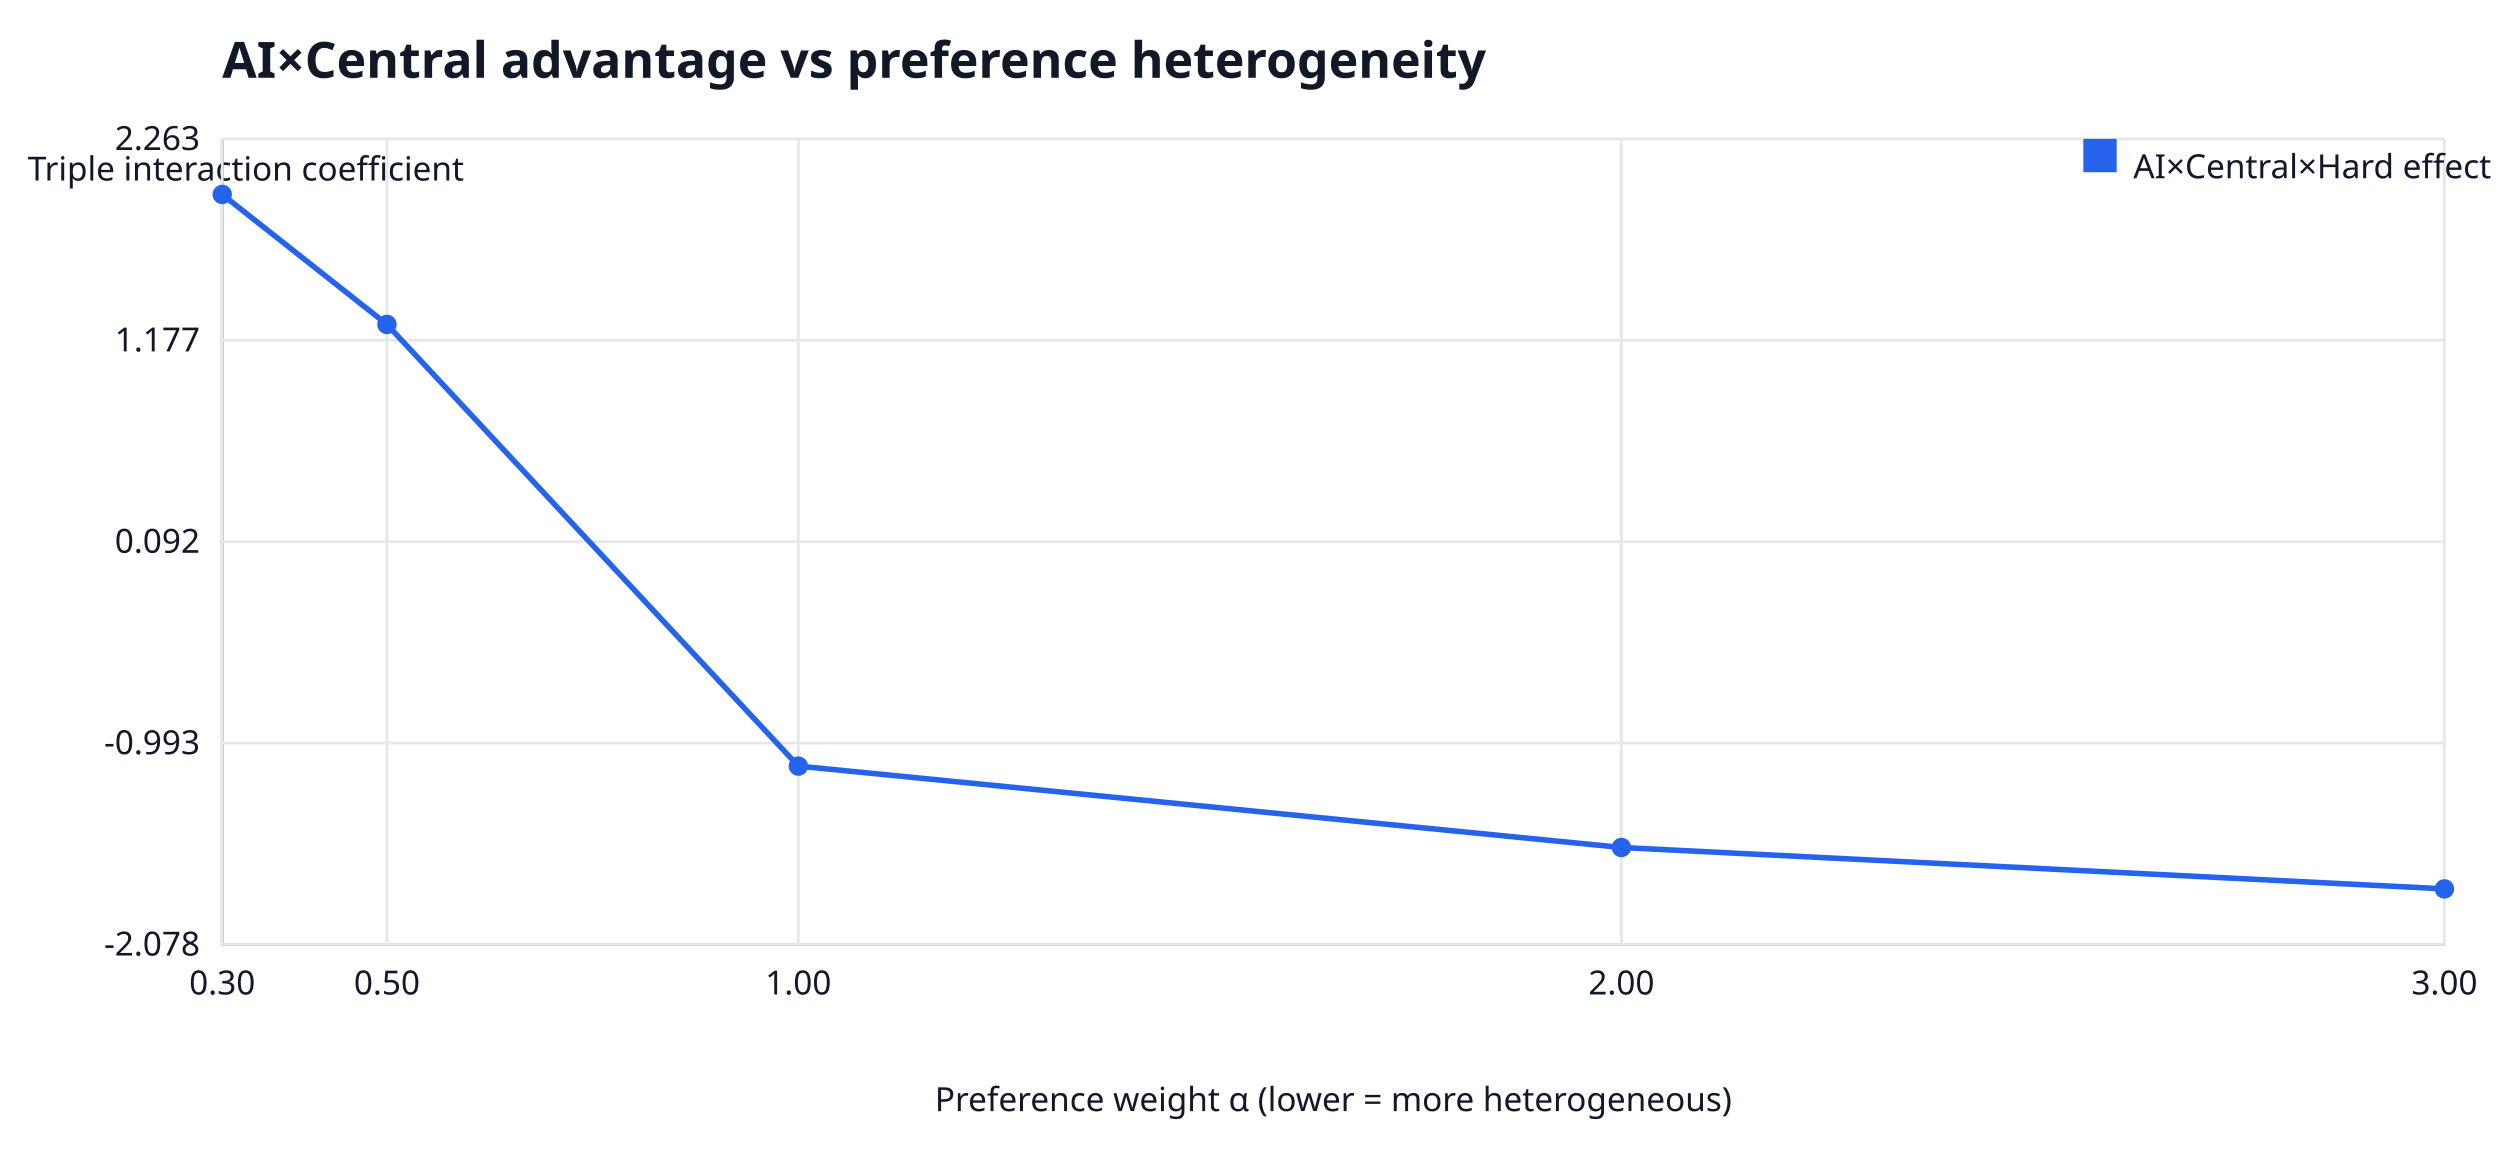
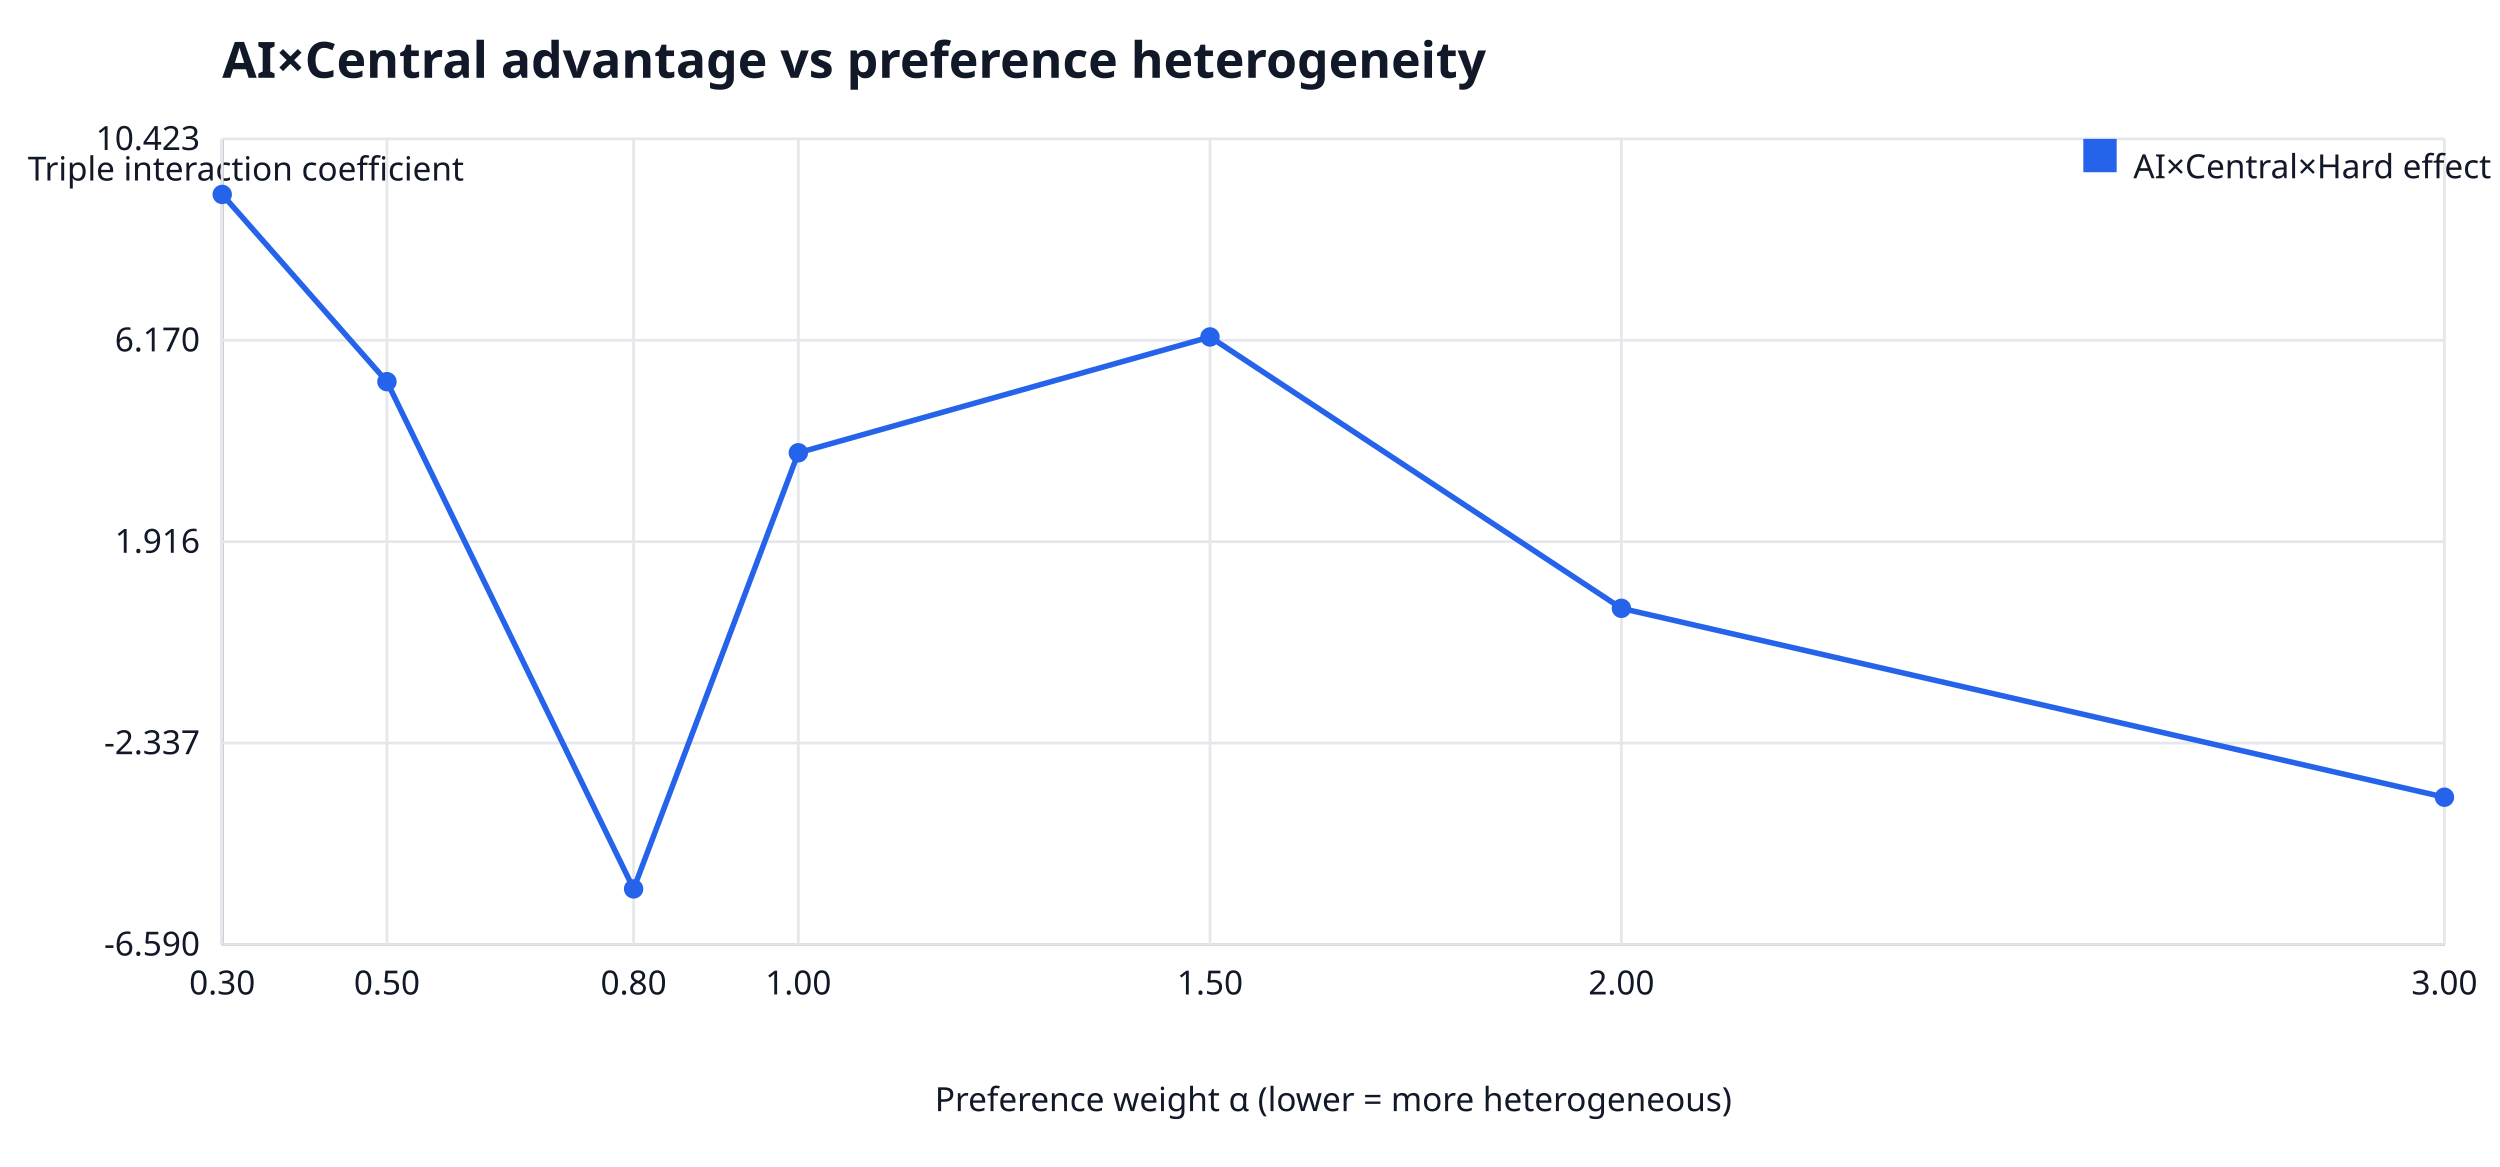
<svg xmlns="http://www.w3.org/2000/svg" width="900" height="420">
  <style>
text{font-family: ui-sans-serif, system-ui; fill:#111827;}
.axis{stroke:#6b7280; stroke-width:1}
.grid{stroke:#e5e7eb; stroke-width:1}
.title{font-size:18px; font-weight:700}
.label{font-size:12px;}
</style>
  <text class="title" x="80" y="28">AI×Central advantage vs preference heterogeneity</text>
  <line class="axis" x1="80" y1="50" x2="80" y2="340" />
  <line class="axis" x1="80" y1="340" x2="880" y2="340" />
  <text class="label" x="10" y="65">Triple interaction coefficient</text>
  <text class="label" x="480.0" y="400" text-anchor="middle">Preference weight α (lower = more heterogeneous)</text>
  <line class="grid" x1="80.0" y1="50.0" x2="80.0" y2="340.0" />
  <text class="label" x="80.0" y="358.0" text-anchor="middle">0.30</text>
  <line class="grid" x1="139.3" y1="50.0" x2="139.3" y2="340.0" />
  <text class="label" x="139.3" y="358.0" text-anchor="middle">0.50</text>
+   <line class="grid" x1="228.1" y1="50.0" x2="228.1" y2="340.0" />
+   <text class="label" x="228.1" y="358.0" text-anchor="middle">0.80</text>
  <line class="grid" x1="287.4" y1="50.0" x2="287.4" y2="340.0" />
  <text class="label" x="287.4" y="358.0" text-anchor="middle">1.00</text>
+   <line class="grid" x1="435.6" y1="50.0" x2="435.6" y2="340.0" />
+   <text class="label" x="435.6" y="358.0" text-anchor="middle">1.50</text>
  <line class="grid" x1="583.7" y1="50.0" x2="583.7" y2="340.0" />
  <text class="label" x="583.7" y="358.0" text-anchor="middle">2.00</text>
  <line class="grid" x1="880.0" y1="50.0" x2="880.0" y2="340.0" />
  <text class="label" x="880.0" y="358.0" text-anchor="middle">3.00</text>
  <line class="grid" x1="80.0" y1="340.0" x2="880.0" y2="340.0" />
-   <text class="label" x="72.0" y="344.0" text-anchor="end">-2.078</text>
+   <text class="label" x="72.0" y="344.0" text-anchor="end">-6.590</text>
  <line class="grid" x1="80.0" y1="267.5" x2="880.0" y2="267.5" />
-   <text class="label" x="72.0" y="271.5" text-anchor="end">-0.993</text>
+   <text class="label" x="72.0" y="271.5" text-anchor="end">-2.337</text>
  <line class="grid" x1="80.0" y1="195.0" x2="880.0" y2="195.0" />
-   <text class="label" x="72.0" y="199.0" text-anchor="end">0.092</text>
+   <text class="label" x="72.0" y="199.0" text-anchor="end">1.916</text>
  <line class="grid" x1="80.0" y1="122.5" x2="880.0" y2="122.5" />
-   <text class="label" x="72.0" y="126.5" text-anchor="end">1.177</text>
+   <text class="label" x="72.0" y="126.5" text-anchor="end">6.170</text>
  <line class="grid" x1="80.0" y1="50.0" x2="880.0" y2="50.0" />
-   <text class="label" x="72.0" y="54.0" text-anchor="end">2.263</text>
+   <text class="label" x="72.0" y="54.0" text-anchor="end">10.423</text>
  <rect x="750" y="50" width="12" height="12" fill="#2563eb" />
  <text class="label" x="768" y="60" dominant-baseline="middle">AI×Central×Hard effect</text>
-   <polyline fill="none" stroke="#2563eb" stroke-width="2" points="80.0,70.0 139.3,116.8 287.4,275.8 583.7,305.1 880.0,320.0" />
+   <polyline fill="none" stroke="#2563eb" stroke-width="2" points="80.0,70.0 139.3,137.4 228.1,320.0 287.4,163.0 435.6,121.3 583.7,219.0 880.0,287.0" />
  <circle cx="80.0" cy="70.0" r="3.5" fill="#2563eb" />
-   <circle cx="139.3" cy="116.8" r="3.5" fill="#2563eb" />
-   <circle cx="287.4" cy="275.8" r="3.5" fill="#2563eb" />
-   <circle cx="583.7" cy="305.1" r="3.5" fill="#2563eb" />
-   <circle cx="880.0" cy="320.0" r="3.5" fill="#2563eb" />
+   <circle cx="139.3" cy="137.4" r="3.5" fill="#2563eb" />
+   <circle cx="228.1" cy="320.0" r="3.5" fill="#2563eb" />
+   <circle cx="287.4" cy="163.0" r="3.5" fill="#2563eb" />
+   <circle cx="435.6" cy="121.3" r="3.5" fill="#2563eb" />
+   <circle cx="583.7" cy="219.0" r="3.5" fill="#2563eb" />
+   <circle cx="880.0" cy="287.0" r="3.5" fill="#2563eb" />
</svg>
